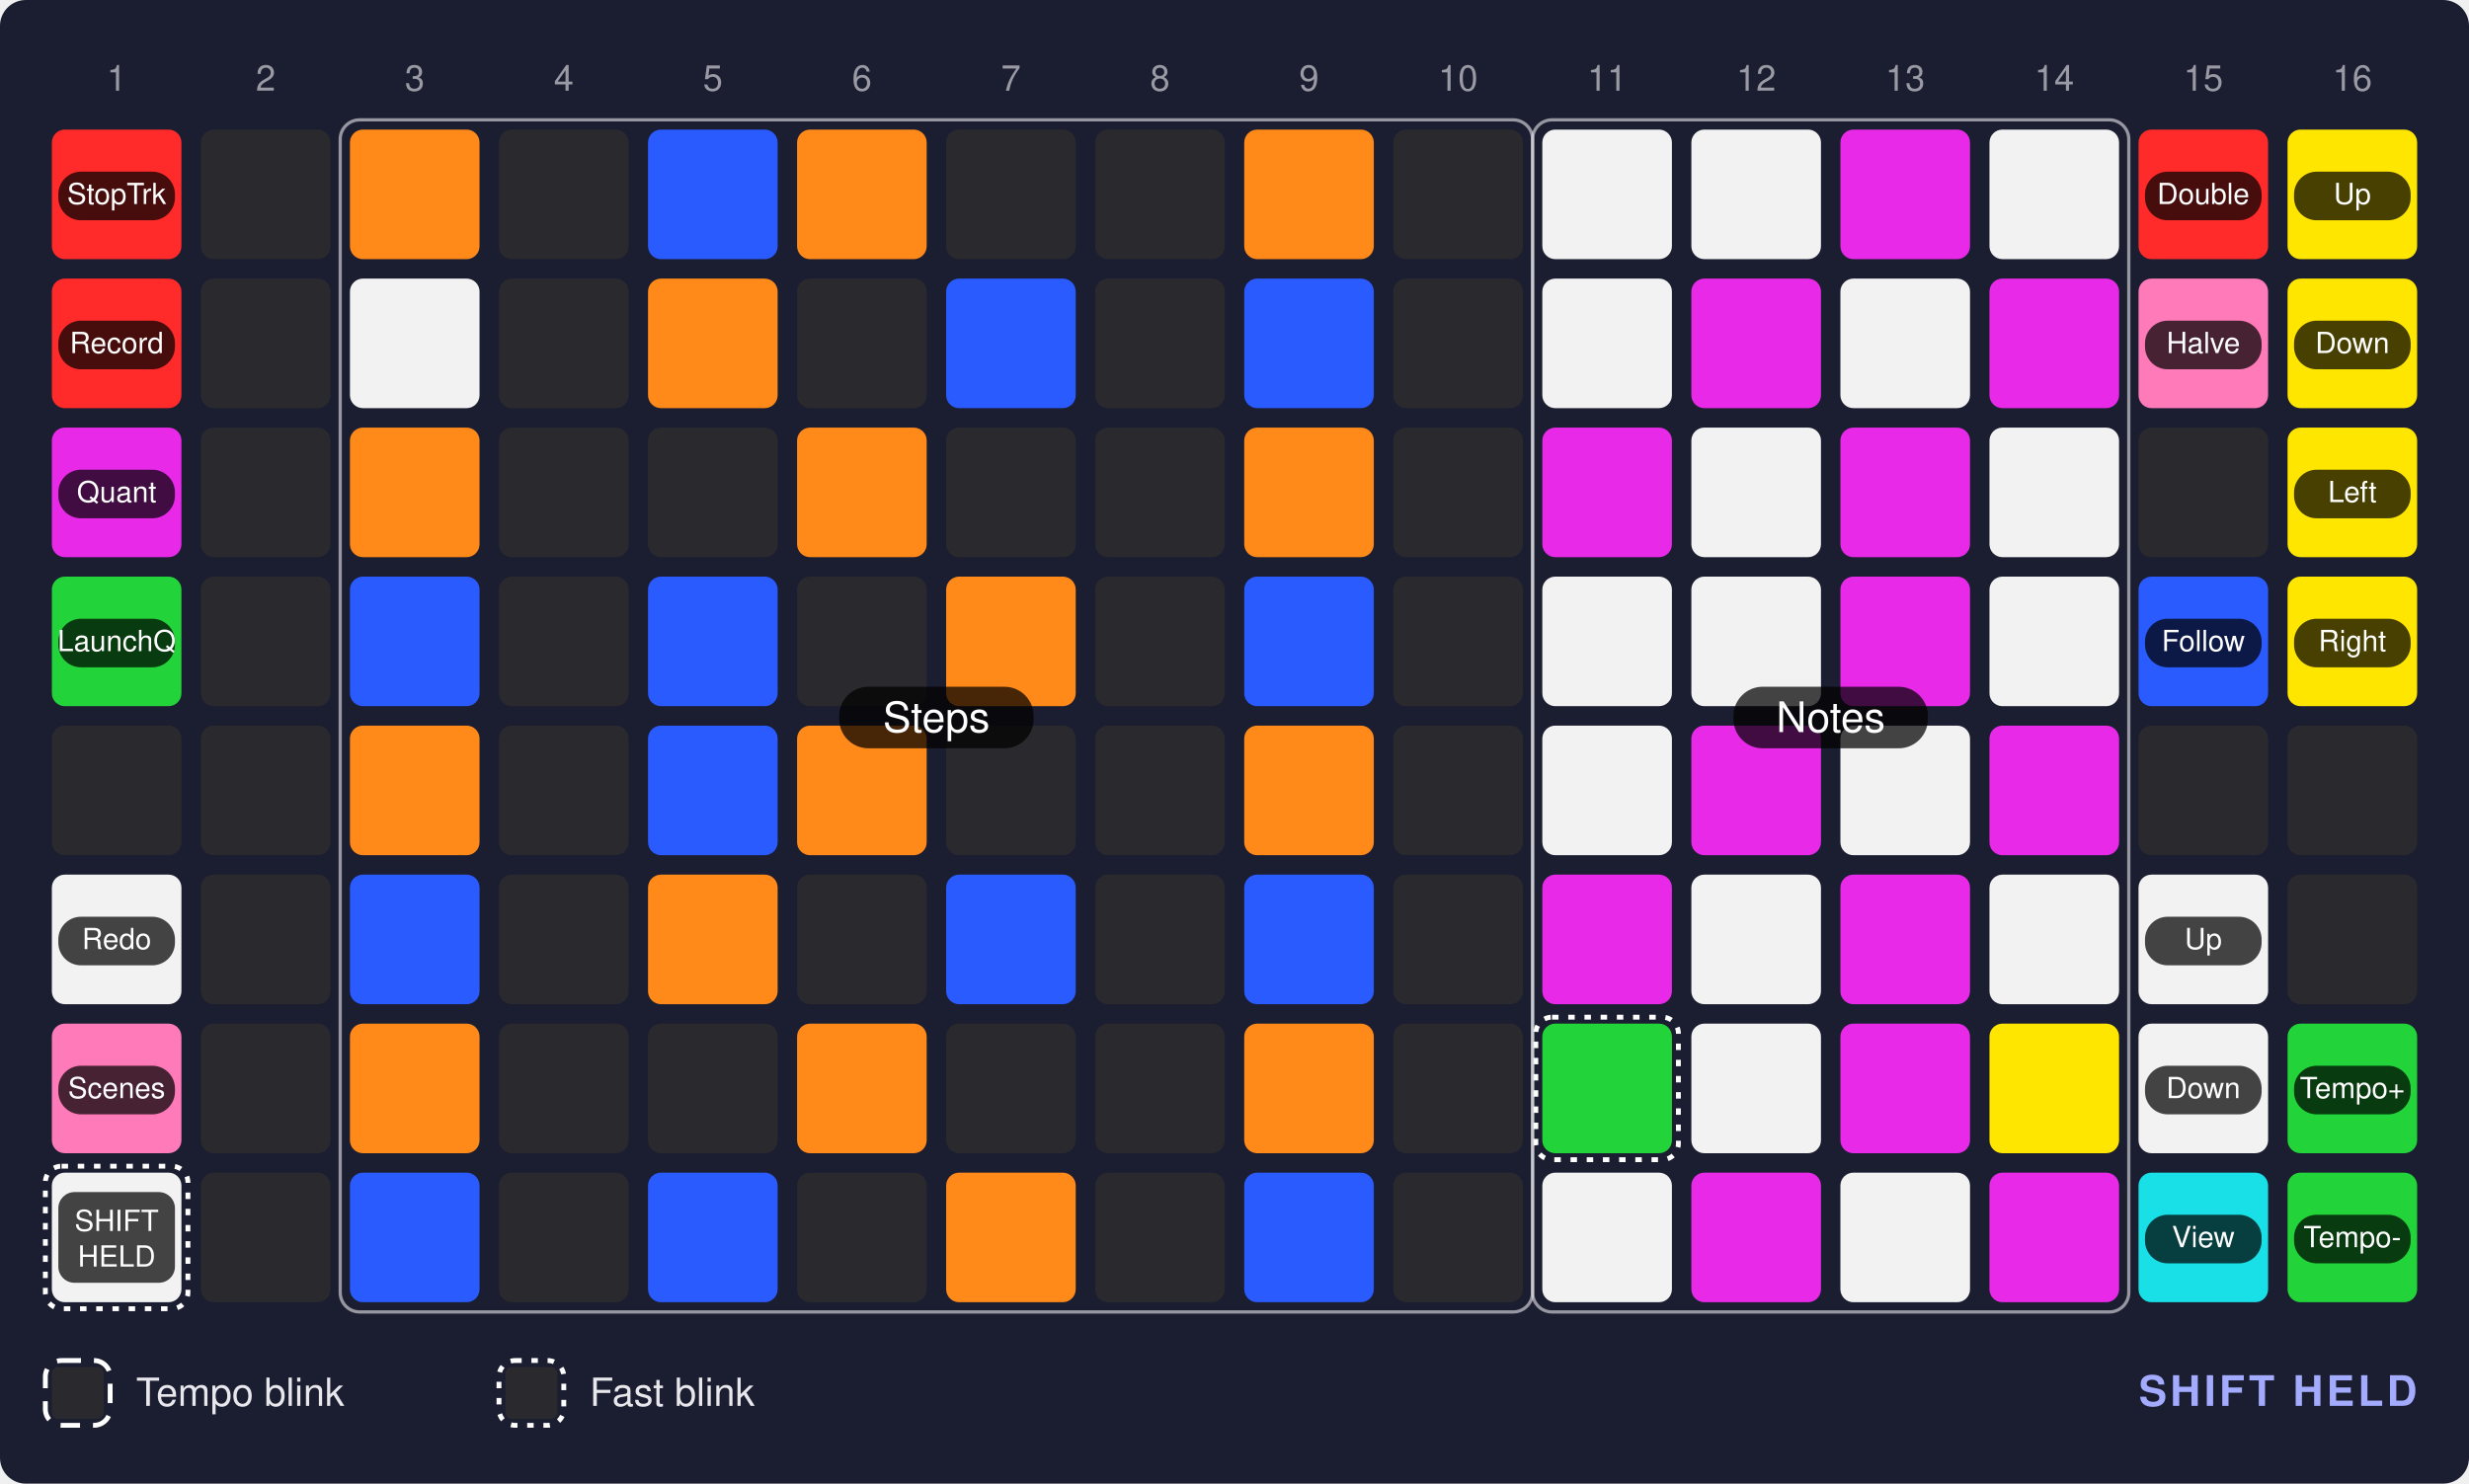
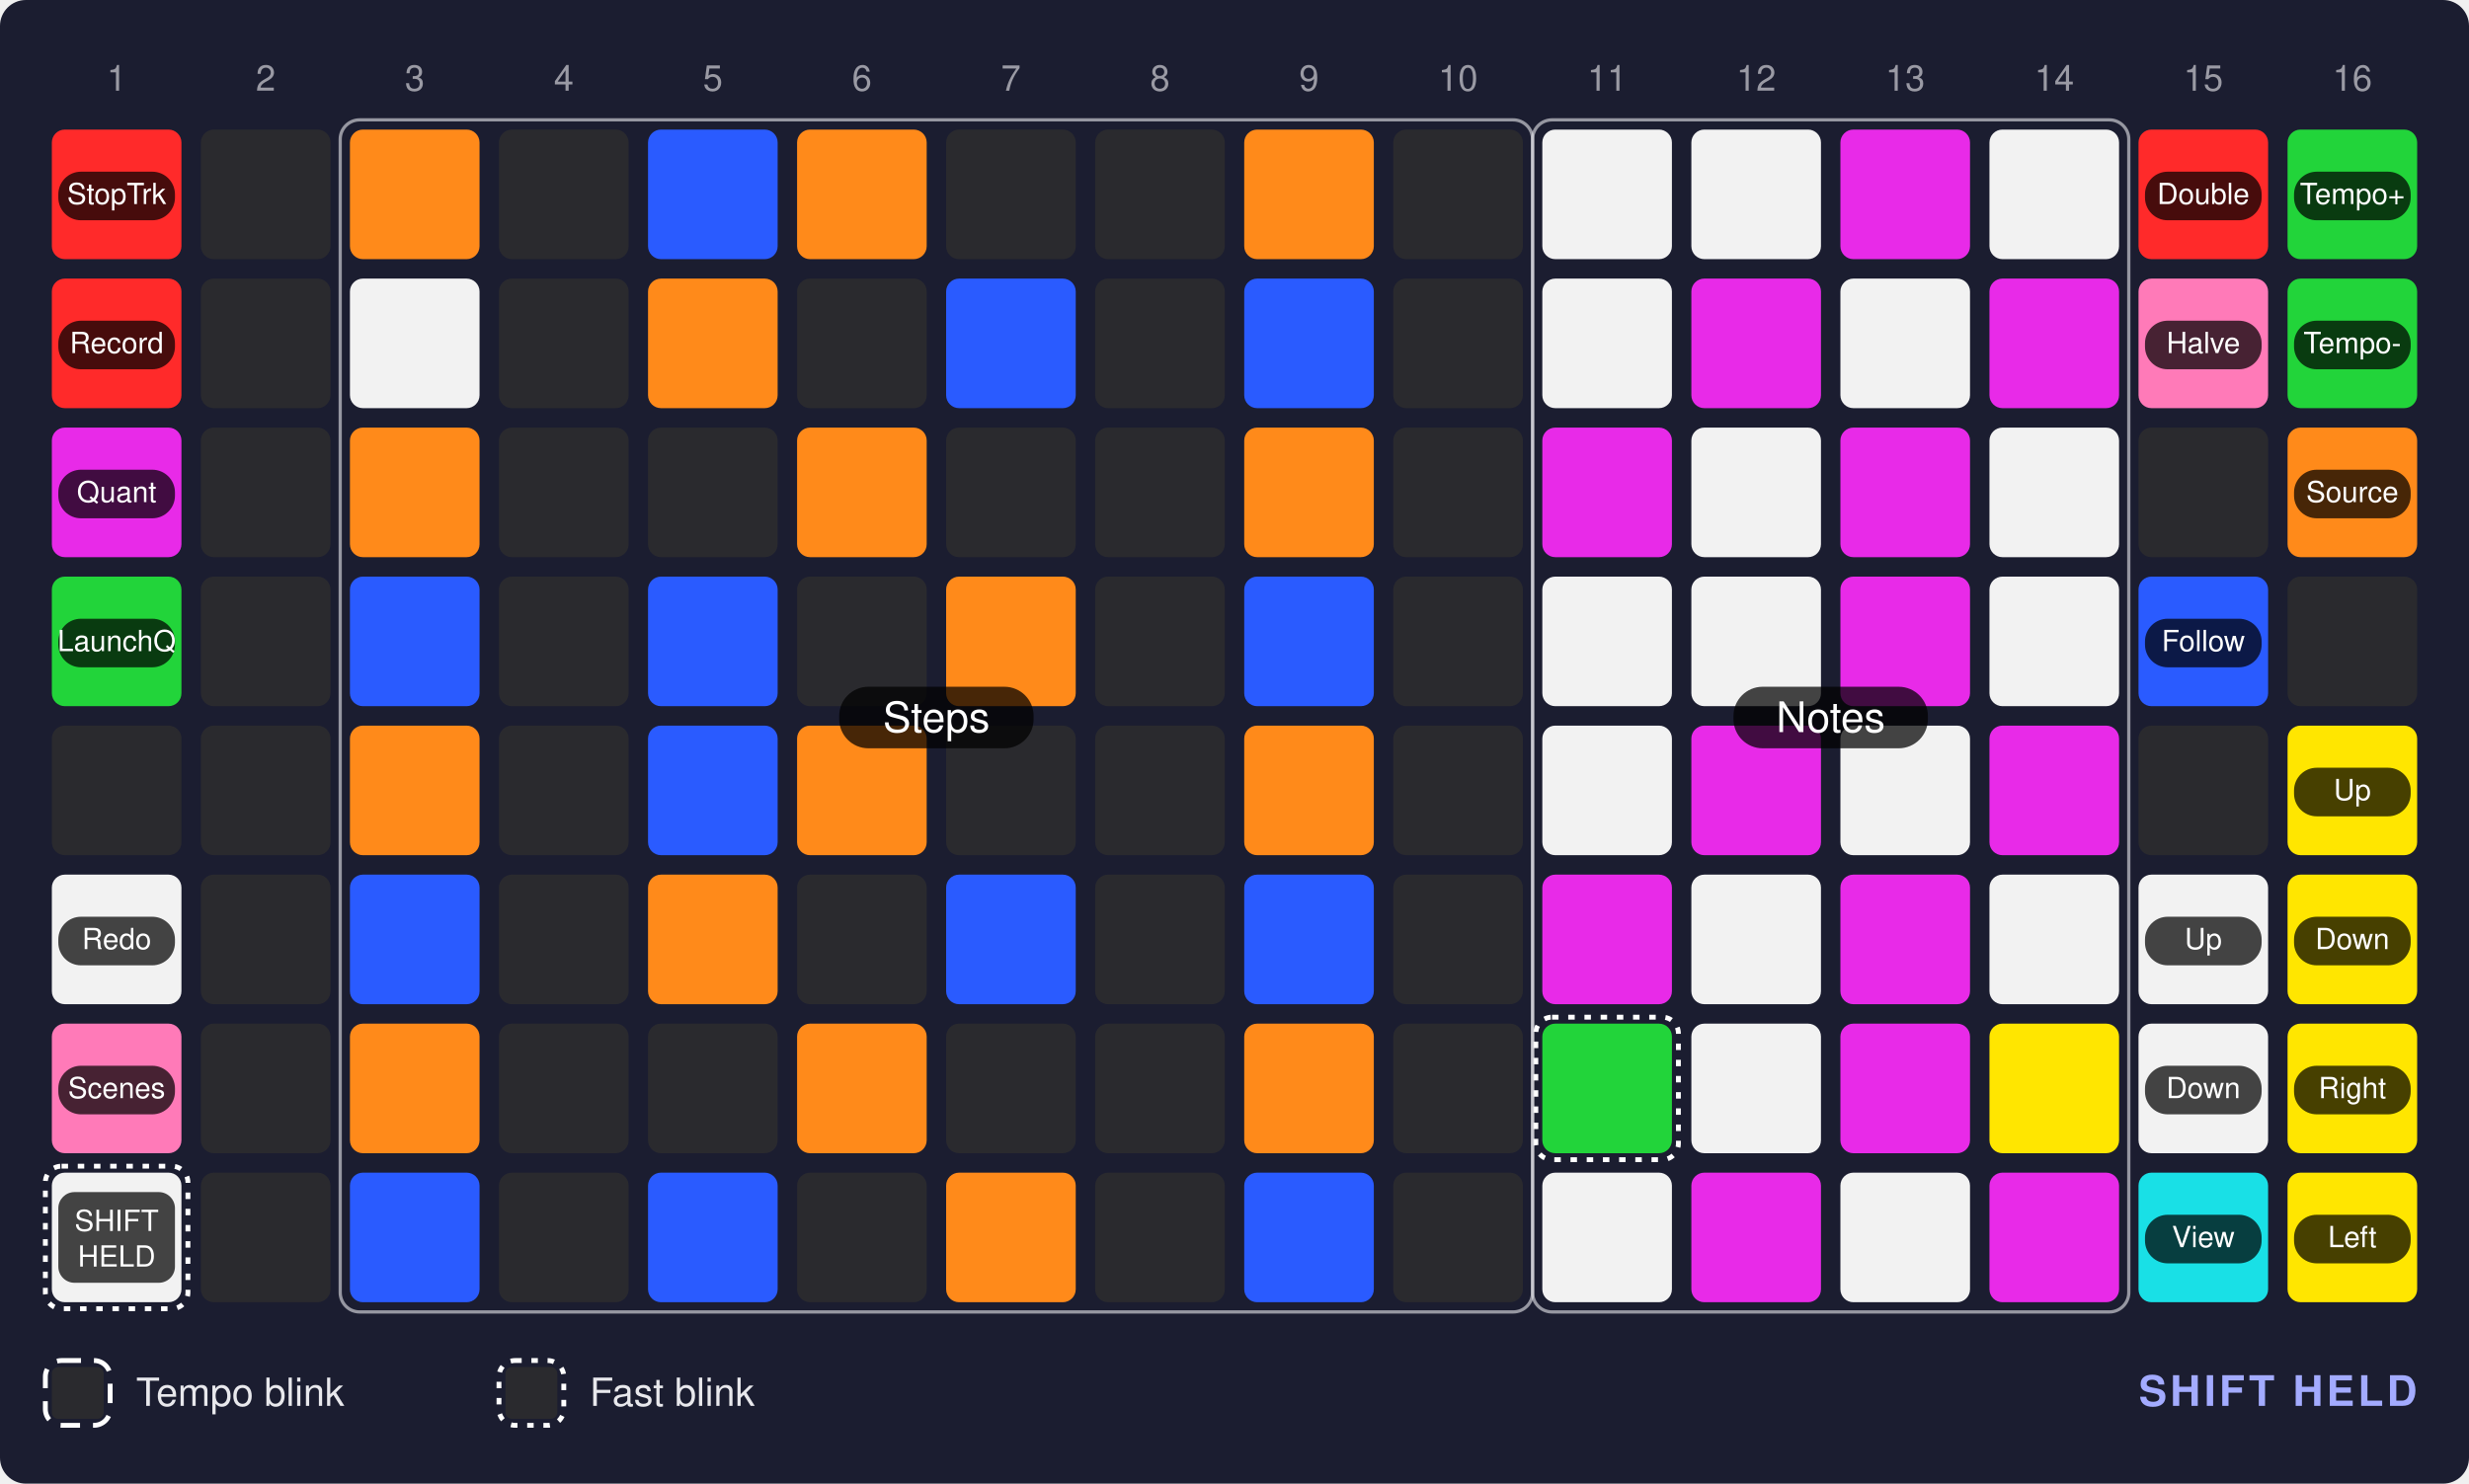
<svg xmlns="http://www.w3.org/2000/svg" width="762" height="458" viewBox="0 0 762 458" font-family="Helvetica, Arial, sans-serif">
  <rect x="0" y="0" width="762" height="458" rx="8" fill="#1b1d30" />
  <text x="36" y="28" font-size="11" fill="#9a9aa4" text-anchor="middle">1</text>
  <text x="82" y="28" font-size="11" fill="#9a9aa4" text-anchor="middle">2</text>
  <text x="128" y="28" font-size="11" fill="#9a9aa4" text-anchor="middle">3</text>
  <text x="174" y="28" font-size="11" fill="#9a9aa4" text-anchor="middle">4</text>
  <text x="220" y="28" font-size="11" fill="#9a9aa4" text-anchor="middle">5</text>
  <text x="266" y="28" font-size="11" fill="#9a9aa4" text-anchor="middle">6</text>
  <text x="312" y="28" font-size="11" fill="#9a9aa4" text-anchor="middle">7</text>
  <text x="358" y="28" font-size="11" fill="#9a9aa4" text-anchor="middle">8</text>
  <text x="404" y="28" font-size="11" fill="#9a9aa4" text-anchor="middle">9</text>
  <text x="450" y="28" font-size="11" fill="#9a9aa4" text-anchor="middle">10</text>
  <text x="496" y="28" font-size="11" fill="#9a9aa4" text-anchor="middle">11</text>
  <text x="542" y="28" font-size="11" fill="#9a9aa4" text-anchor="middle">12</text>
  <text x="588" y="28" font-size="11" fill="#9a9aa4" text-anchor="middle">13</text>
  <text x="634" y="28" font-size="11" fill="#9a9aa4" text-anchor="middle">14</text>
  <text x="680" y="28" font-size="11" fill="#9a9aa4" text-anchor="middle">15</text>
  <text x="726" y="28" font-size="11" fill="#9a9aa4" text-anchor="middle">16</text>
  <rect x="16" y="40" width="40" height="40" rx="4" fill="#ff2a2a" />
  <rect x="16" y="86" width="40" height="40" rx="4" fill="#ff2a2a" />
  <rect x="16" y="132" width="40" height="40" rx="4" fill="#e82ae8" />
  <rect x="16" y="178" width="40" height="40" rx="4" fill="#22d43a" />
  <rect x="16" y="224" width="40" height="40" rx="4" fill="#2a2a2e" />
  <rect x="16" y="270" width="40" height="40" rx="4" fill="#f2f2f2" />
  <rect x="16" y="316" width="40" height="40" rx="4" fill="#ff7ab8" />
  <rect x="16" y="362" width="40" height="40" rx="4" fill="#f2f2f2" />
  <rect x="14" y="360" width="44" height="44" rx="5" fill="none" stroke="#ffffff" stroke-width="1.5" stroke-dasharray="2 3" />
  <rect x="62" y="40" width="40" height="40" rx="4" fill="#2a2a2e" />
  <rect x="62" y="86" width="40" height="40" rx="4" fill="#2a2a2e" />
  <rect x="62" y="132" width="40" height="40" rx="4" fill="#2a2a2e" />
  <rect x="62" y="178" width="40" height="40" rx="4" fill="#2a2a2e" />
  <rect x="62" y="224" width="40" height="40" rx="4" fill="#2a2a2e" />
  <rect x="62" y="270" width="40" height="40" rx="4" fill="#2a2a2e" />
  <rect x="62" y="316" width="40" height="40" rx="4" fill="#2a2a2e" />
  <rect x="62" y="362" width="40" height="40" rx="4" fill="#2a2a2e" />
  <rect x="108" y="40" width="40" height="40" rx="4" fill="#ff8a1a" />
  <rect x="108" y="86" width="40" height="40" rx="4" fill="#f2f2f2" />
  <rect x="108" y="132" width="40" height="40" rx="4" fill="#ff8a1a" />
  <rect x="108" y="178" width="40" height="40" rx="4" fill="#2a5bff" />
  <rect x="108" y="224" width="40" height="40" rx="4" fill="#ff8a1a" />
  <rect x="108" y="270" width="40" height="40" rx="4" fill="#2a5bff" />
  <rect x="108" y="316" width="40" height="40" rx="4" fill="#ff8a1a" />
  <rect x="108" y="362" width="40" height="40" rx="4" fill="#2a5bff" />
  <rect x="154" y="40" width="40" height="40" rx="4" fill="#2a2a2e" />
  <rect x="154" y="86" width="40" height="40" rx="4" fill="#2a2a2e" />
  <rect x="154" y="132" width="40" height="40" rx="4" fill="#2a2a2e" />
  <rect x="154" y="178" width="40" height="40" rx="4" fill="#2a2a2e" />
  <rect x="154" y="224" width="40" height="40" rx="4" fill="#2a2a2e" />
  <rect x="154" y="270" width="40" height="40" rx="4" fill="#2a2a2e" />
  <rect x="154" y="316" width="40" height="40" rx="4" fill="#2a2a2e" />
  <rect x="154" y="362" width="40" height="40" rx="4" fill="#2a2a2e" />
  <rect x="200" y="40" width="40" height="40" rx="4" fill="#2a5bff" />
  <rect x="200" y="86" width="40" height="40" rx="4" fill="#ff8a1a" />
  <rect x="200" y="132" width="40" height="40" rx="4" fill="#2a2a2e" />
  <rect x="200" y="178" width="40" height="40" rx="4" fill="#2a5bff" />
  <rect x="200" y="224" width="40" height="40" rx="4" fill="#2a5bff" />
  <rect x="200" y="270" width="40" height="40" rx="4" fill="#ff8a1a" />
  <rect x="200" y="316" width="40" height="40" rx="4" fill="#2a2a2e" />
  <rect x="200" y="362" width="40" height="40" rx="4" fill="#2a5bff" />
  <rect x="246" y="40" width="40" height="40" rx="4" fill="#ff8a1a" />
  <rect x="246" y="86" width="40" height="40" rx="4" fill="#2a2a2e" />
  <rect x="246" y="132" width="40" height="40" rx="4" fill="#ff8a1a" />
  <rect x="246" y="178" width="40" height="40" rx="4" fill="#2a2a2e" />
  <rect x="246" y="224" width="40" height="40" rx="4" fill="#ff8a1a" />
  <rect x="246" y="270" width="40" height="40" rx="4" fill="#2a2a2e" />
  <rect x="246" y="316" width="40" height="40" rx="4" fill="#ff8a1a" />
  <rect x="246" y="362" width="40" height="40" rx="4" fill="#2a2a2e" />
  <rect x="292" y="40" width="40" height="40" rx="4" fill="#2a2a2e" />
  <rect x="292" y="86" width="40" height="40" rx="4" fill="#2a5bff" />
  <rect x="292" y="132" width="40" height="40" rx="4" fill="#2a2a2e" />
  <rect x="292" y="178" width="40" height="40" rx="4" fill="#ff8a1a" />
  <rect x="292" y="224" width="40" height="40" rx="4" fill="#2a2a2e" />
  <rect x="292" y="270" width="40" height="40" rx="4" fill="#2a5bff" />
  <rect x="292" y="316" width="40" height="40" rx="4" fill="#2a2a2e" />
  <rect x="292" y="362" width="40" height="40" rx="4" fill="#ff8a1a" />
  <rect x="338" y="40" width="40" height="40" rx="4" fill="#2a2a2e" />
  <rect x="338" y="86" width="40" height="40" rx="4" fill="#2a2a2e" />
  <rect x="338" y="132" width="40" height="40" rx="4" fill="#2a2a2e" />
  <rect x="338" y="178" width="40" height="40" rx="4" fill="#2a2a2e" />
  <rect x="338" y="224" width="40" height="40" rx="4" fill="#2a2a2e" />
  <rect x="338" y="270" width="40" height="40" rx="4" fill="#2a2a2e" />
  <rect x="338" y="316" width="40" height="40" rx="4" fill="#2a2a2e" />
  <rect x="338" y="362" width="40" height="40" rx="4" fill="#2a2a2e" />
  <rect x="384" y="40" width="40" height="40" rx="4" fill="#ff8a1a" />
  <rect x="384" y="86" width="40" height="40" rx="4" fill="#2a5bff" />
  <rect x="384" y="132" width="40" height="40" rx="4" fill="#ff8a1a" />
  <rect x="384" y="178" width="40" height="40" rx="4" fill="#2a5bff" />
  <rect x="384" y="224" width="40" height="40" rx="4" fill="#ff8a1a" />
  <rect x="384" y="270" width="40" height="40" rx="4" fill="#2a5bff" />
  <rect x="384" y="316" width="40" height="40" rx="4" fill="#ff8a1a" />
  <rect x="384" y="362" width="40" height="40" rx="4" fill="#2a5bff" />
  <rect x="430" y="40" width="40" height="40" rx="4" fill="#2a2a2e" />
  <rect x="430" y="86" width="40" height="40" rx="4" fill="#2a2a2e" />
  <rect x="430" y="132" width="40" height="40" rx="4" fill="#2a2a2e" />
  <rect x="430" y="178" width="40" height="40" rx="4" fill="#2a2a2e" />
  <rect x="430" y="224" width="40" height="40" rx="4" fill="#2a2a2e" />
  <rect x="430" y="270" width="40" height="40" rx="4" fill="#2a2a2e" />
  <rect x="430" y="316" width="40" height="40" rx="4" fill="#2a2a2e" />
  <rect x="430" y="362" width="40" height="40" rx="4" fill="#2a2a2e" />
  <rect x="476" y="40" width="40" height="40" rx="4" fill="#f2f2f2" />
  <rect x="476" y="86" width="40" height="40" rx="4" fill="#f2f2f2" />
  <rect x="476" y="132" width="40" height="40" rx="4" fill="#e82ae8" />
  <rect x="476" y="178" width="40" height="40" rx="4" fill="#f2f2f2" />
  <rect x="476" y="224" width="40" height="40" rx="4" fill="#f2f2f2" />
  <rect x="476" y="270" width="40" height="40" rx="4" fill="#e82ae8" />
  <rect x="476" y="316" width="40" height="40" rx="4" fill="#22d43a" />
  <rect x="474" y="314" width="44" height="44" rx="5" fill="none" stroke="#ffffff" stroke-width="1.5" stroke-dasharray="2 3" />
  <rect x="476" y="362" width="40" height="40" rx="4" fill="#f2f2f2" />
  <rect x="522" y="40" width="40" height="40" rx="4" fill="#f2f2f2" />
  <rect x="522" y="86" width="40" height="40" rx="4" fill="#e82ae8" />
  <rect x="522" y="132" width="40" height="40" rx="4" fill="#f2f2f2" />
  <rect x="522" y="178" width="40" height="40" rx="4" fill="#f2f2f2" />
  <rect x="522" y="224" width="40" height="40" rx="4" fill="#e82ae8" />
  <rect x="522" y="270" width="40" height="40" rx="4" fill="#f2f2f2" />
  <rect x="522" y="316" width="40" height="40" rx="4" fill="#f2f2f2" />
  <rect x="522" y="362" width="40" height="40" rx="4" fill="#e82ae8" />
  <rect x="568" y="40" width="40" height="40" rx="4" fill="#e82ae8" />
  <rect x="568" y="86" width="40" height="40" rx="4" fill="#f2f2f2" />
  <rect x="568" y="132" width="40" height="40" rx="4" fill="#e82ae8" />
  <rect x="568" y="178" width="40" height="40" rx="4" fill="#e82ae8" />
  <rect x="568" y="224" width="40" height="40" rx="4" fill="#f2f2f2" />
  <rect x="568" y="270" width="40" height="40" rx="4" fill="#e82ae8" />
  <rect x="568" y="316" width="40" height="40" rx="4" fill="#e82ae8" />
  <rect x="568" y="362" width="40" height="40" rx="4" fill="#f2f2f2" />
  <rect x="614" y="40" width="40" height="40" rx="4" fill="#f2f2f2" />
  <rect x="614" y="86" width="40" height="40" rx="4" fill="#e82ae8" />
  <rect x="614" y="132" width="40" height="40" rx="4" fill="#f2f2f2" />
  <rect x="614" y="178" width="40" height="40" rx="4" fill="#f2f2f2" />
  <rect x="614" y="224" width="40" height="40" rx="4" fill="#e82ae8" />
  <rect x="614" y="270" width="40" height="40" rx="4" fill="#f2f2f2" />
  <rect x="614" y="316" width="40" height="40" rx="4" fill="#ffe600" />
  <rect x="614" y="362" width="40" height="40" rx="4" fill="#e82ae8" />
  <rect x="660" y="40" width="40" height="40" rx="4" fill="#ff2a2a" />
  <rect x="660" y="86" width="40" height="40" rx="4" fill="#ff7ab8" />
  <rect x="660" y="132" width="40" height="40" rx="4" fill="#2a2a2e" />
  <rect x="660" y="178" width="40" height="40" rx="4" fill="#2a5bff" />
  <rect x="660" y="224" width="40" height="40" rx="4" fill="#2a2a2e" />
  <rect x="660" y="270" width="40" height="40" rx="4" fill="#f2f2f2" />
  <rect x="660" y="316" width="40" height="40" rx="4" fill="#f2f2f2" />
  <rect x="660" y="362" width="40" height="40" rx="4" fill="#19e0e6" />
-   <rect x="706" y="40" width="40" height="40" rx="4" fill="#ffe600" />
-   <rect x="706" y="86" width="40" height="40" rx="4" fill="#ffe600" />
-   <rect x="706" y="132" width="40" height="40" rx="4" fill="#ffe600" />
-   <rect x="706" y="178" width="40" height="40" rx="4" fill="#ffe600" />
-   <rect x="706" y="224" width="40" height="40" rx="4" fill="#2a2a2e" />
-   <rect x="706" y="270" width="40" height="40" rx="4" fill="#2a2a2e" />
-   <rect x="706" y="316" width="40" height="40" rx="4" fill="#22d43a" />
-   <rect x="706" y="362" width="40" height="40" rx="4" fill="#22d43a" />
+   <rect x="706" y="40" width="40" height="40" rx="4" fill="#22d43a" />
+   <rect x="706" y="86" width="40" height="40" rx="4" fill="#22d43a" />
+   <rect x="706" y="132" width="40" height="40" rx="4" fill="#ff8a1a" />
+   <rect x="706" y="178" width="40" height="40" rx="4" fill="#2a2a2e" />
+   <rect x="706" y="224" width="40" height="40" rx="4" fill="#ffe600" />
+   <rect x="706" y="270" width="40" height="40" rx="4" fill="#ffe600" />
+   <rect x="706" y="316" width="40" height="40" rx="4" fill="#ffe600" />
+   <rect x="706" y="362" width="40" height="40" rx="4" fill="#ffe600" />
  <rect x="18" y="53" width="36" height="15" rx="7" fill="#000000" fill-opacity="0.72" />
  <text x="36" y="63" font-size="9" fill="#ffffff" text-anchor="middle">StopTrk</text>
  <rect x="18" y="99" width="36" height="15" rx="7" fill="#000000" fill-opacity="0.72" />
  <text x="36" y="109" font-size="9" fill="#ffffff" text-anchor="middle">Record</text>
  <rect x="18" y="145" width="36" height="15" rx="7" fill="#000000" fill-opacity="0.72" />
  <text x="36" y="155" font-size="9" fill="#ffffff" text-anchor="middle">Quant</text>
  <rect x="18" y="191" width="36" height="15" rx="7" fill="#000000" fill-opacity="0.72" />
  <text x="36" y="201" font-size="9" fill="#ffffff" text-anchor="middle">LaunchQ</text>
  <rect x="18" y="283" width="36" height="15" rx="7" fill="#000000" fill-opacity="0.72" />
  <text x="36" y="293" font-size="9" fill="#ffffff" text-anchor="middle">Redo</text>
  <rect x="18" y="329" width="36" height="15" rx="7" fill="#000000" fill-opacity="0.72" />
  <text x="36" y="339" font-size="9" fill="#ffffff" text-anchor="middle">Scenes</text>
  <rect x="18" y="368" width="36" height="28" rx="5" fill="#000000" fill-opacity="0.72" />
  <text x="36" y="380" font-size="9" fill="#ffffff" text-anchor="middle">SHIFT</text>
  <text x="36" y="391" font-size="9" fill="#ffffff" text-anchor="middle">HELD</text>
  <rect x="662" y="53" width="36" height="15" rx="7" fill="#000000" fill-opacity="0.72" />
  <text x="680" y="63" font-size="9" fill="#ffffff" text-anchor="middle">Double</text>
  <rect x="662" y="99" width="36" height="15" rx="7" fill="#000000" fill-opacity="0.72" />
  <text x="680" y="109" font-size="9" fill="#ffffff" text-anchor="middle">Halve</text>
  <rect x="662" y="191" width="36" height="15" rx="7" fill="#000000" fill-opacity="0.72" />
  <text x="680" y="201" font-size="9" fill="#ffffff" text-anchor="middle">Follow</text>
  <rect x="662" y="283" width="36" height="15" rx="7" fill="#000000" fill-opacity="0.72" />
  <text x="680" y="293" font-size="9" fill="#ffffff" text-anchor="middle">Up</text>
  <rect x="662" y="329" width="36" height="15" rx="7" fill="#000000" fill-opacity="0.72" />
  <text x="680" y="339" font-size="9" fill="#ffffff" text-anchor="middle">Down</text>
  <rect x="662" y="375" width="36" height="15" rx="7" fill="#000000" fill-opacity="0.72" />
  <text x="680" y="385" font-size="9" fill="#ffffff" text-anchor="middle">View</text>
  <rect x="708" y="53" width="36" height="15" rx="7" fill="#000000" fill-opacity="0.72" />
-   <text x="726" y="63" font-size="9" fill="#ffffff" text-anchor="middle">Up</text>
+   <text x="726" y="63" font-size="9" fill="#ffffff" text-anchor="middle">Tempo+</text>
  <rect x="708" y="99" width="36" height="15" rx="7" fill="#000000" fill-opacity="0.72" />
-   <text x="726" y="109" font-size="9" fill="#ffffff" text-anchor="middle">Down</text>
+   <text x="726" y="109" font-size="9" fill="#ffffff" text-anchor="middle">Tempo-</text>
  <rect x="708" y="145" width="36" height="15" rx="7" fill="#000000" fill-opacity="0.72" />
-   <text x="726" y="155" font-size="9" fill="#ffffff" text-anchor="middle">Left</text>
-   <rect x="708" y="191" width="36" height="15" rx="7" fill="#000000" fill-opacity="0.72" />
-   <text x="726" y="201" font-size="9" fill="#ffffff" text-anchor="middle">Right</text>
+   <text x="726" y="155" font-size="9" fill="#ffffff" text-anchor="middle">Source</text>
+   <rect x="708" y="237" width="36" height="15" rx="7" fill="#000000" fill-opacity="0.72" />
+   <text x="726" y="247" font-size="9" fill="#ffffff" text-anchor="middle">Up</text>
+   <rect x="708" y="283" width="36" height="15" rx="7" fill="#000000" fill-opacity="0.72" />
+   <text x="726" y="293" font-size="9" fill="#ffffff" text-anchor="middle">Down</text>
  <rect x="708" y="329" width="36" height="15" rx="7" fill="#000000" fill-opacity="0.72" />
-   <text x="726" y="339" font-size="9" fill="#ffffff" text-anchor="middle">Tempo+</text>
+   <text x="726" y="339" font-size="9" fill="#ffffff" text-anchor="middle">Right</text>
  <rect x="708" y="375" width="36" height="15" rx="7" fill="#000000" fill-opacity="0.72" />
-   <text x="726" y="385" font-size="9" fill="#ffffff" text-anchor="middle">Tempo-</text>
+   <text x="726" y="385" font-size="9" fill="#ffffff" text-anchor="middle">Left</text>
  <rect x="105" y="37" width="368" height="368" rx="6" fill="none" stroke="#e8e8ec" stroke-width="1" stroke-opacity="0.6" />
  <rect x="259" y="212" width="60" height="19" rx="9" fill="#000000" fill-opacity="0.72" />
  <text x="289" y="226" font-size="13" fill="#ffffff" text-anchor="middle">Steps</text>
  <rect x="473" y="37" width="184" height="368" rx="6" fill="none" stroke="#e8e8ec" stroke-width="1" stroke-opacity="0.6" />
  <rect x="535" y="212" width="60" height="19" rx="9" fill="#000000" fill-opacity="0.72" />
  <text x="565" y="226" font-size="13" fill="#ffffff" text-anchor="middle">Notes</text>
  <rect x="16" y="422" width="16" height="16" rx="2" fill="#2a2a2e" />
  <rect x="14" y="420" width="20" height="20" rx="5" fill="none" stroke="#ffffff" stroke-width="1.5" stroke-dasharray="6 4" />
  <text x="42" y="434" font-size="12" fill="#e8e8ec">Tempo blink</text>
  <rect x="156" y="422" width="16" height="16" rx="2" fill="#2a2a2e" />
  <rect x="154" y="420" width="20" height="20" rx="5" fill="none" stroke="#ffffff" stroke-width="1.5" stroke-dasharray="2 3" />
  <text x="182" y="434" font-size="12" fill="#e8e8ec">Fast blink</text>
  <text x="746" y="434" font-size="13" font-weight="bold" fill="#a3abff" text-anchor="end" letter-spacing="1">SHIFT HELD</text>
</svg>
